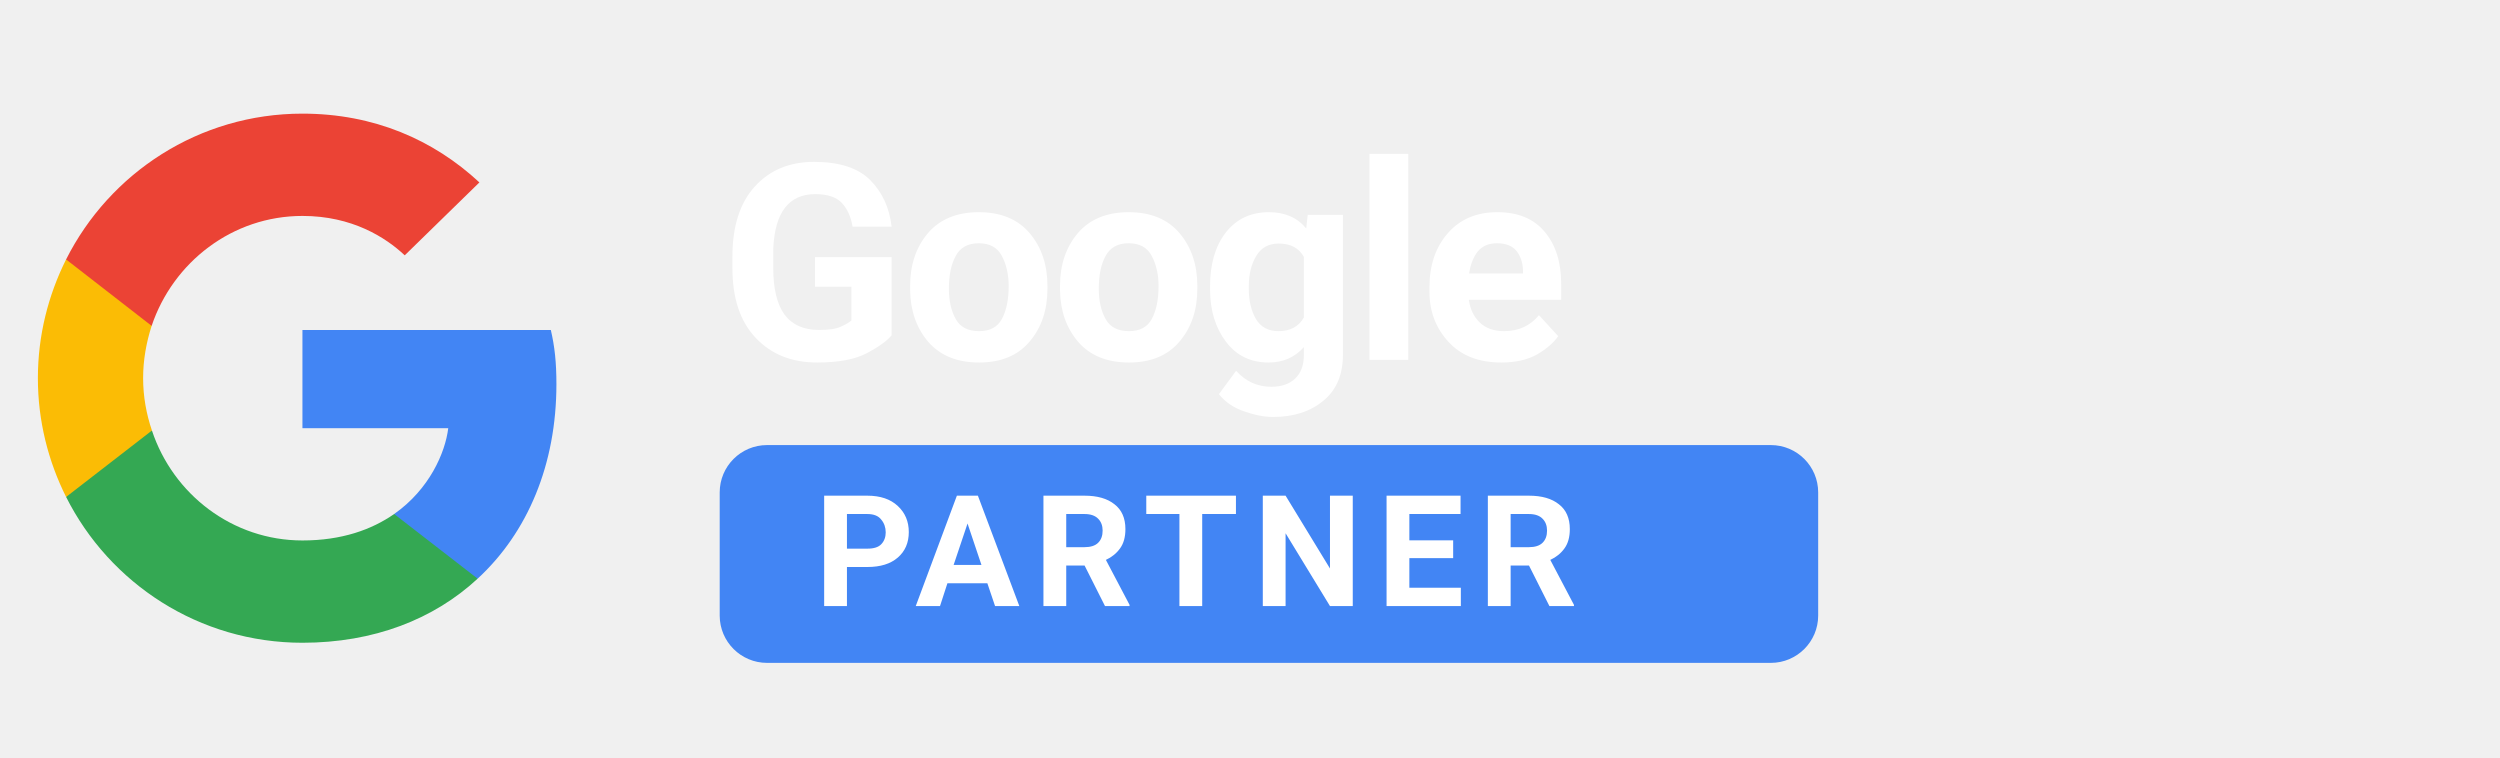
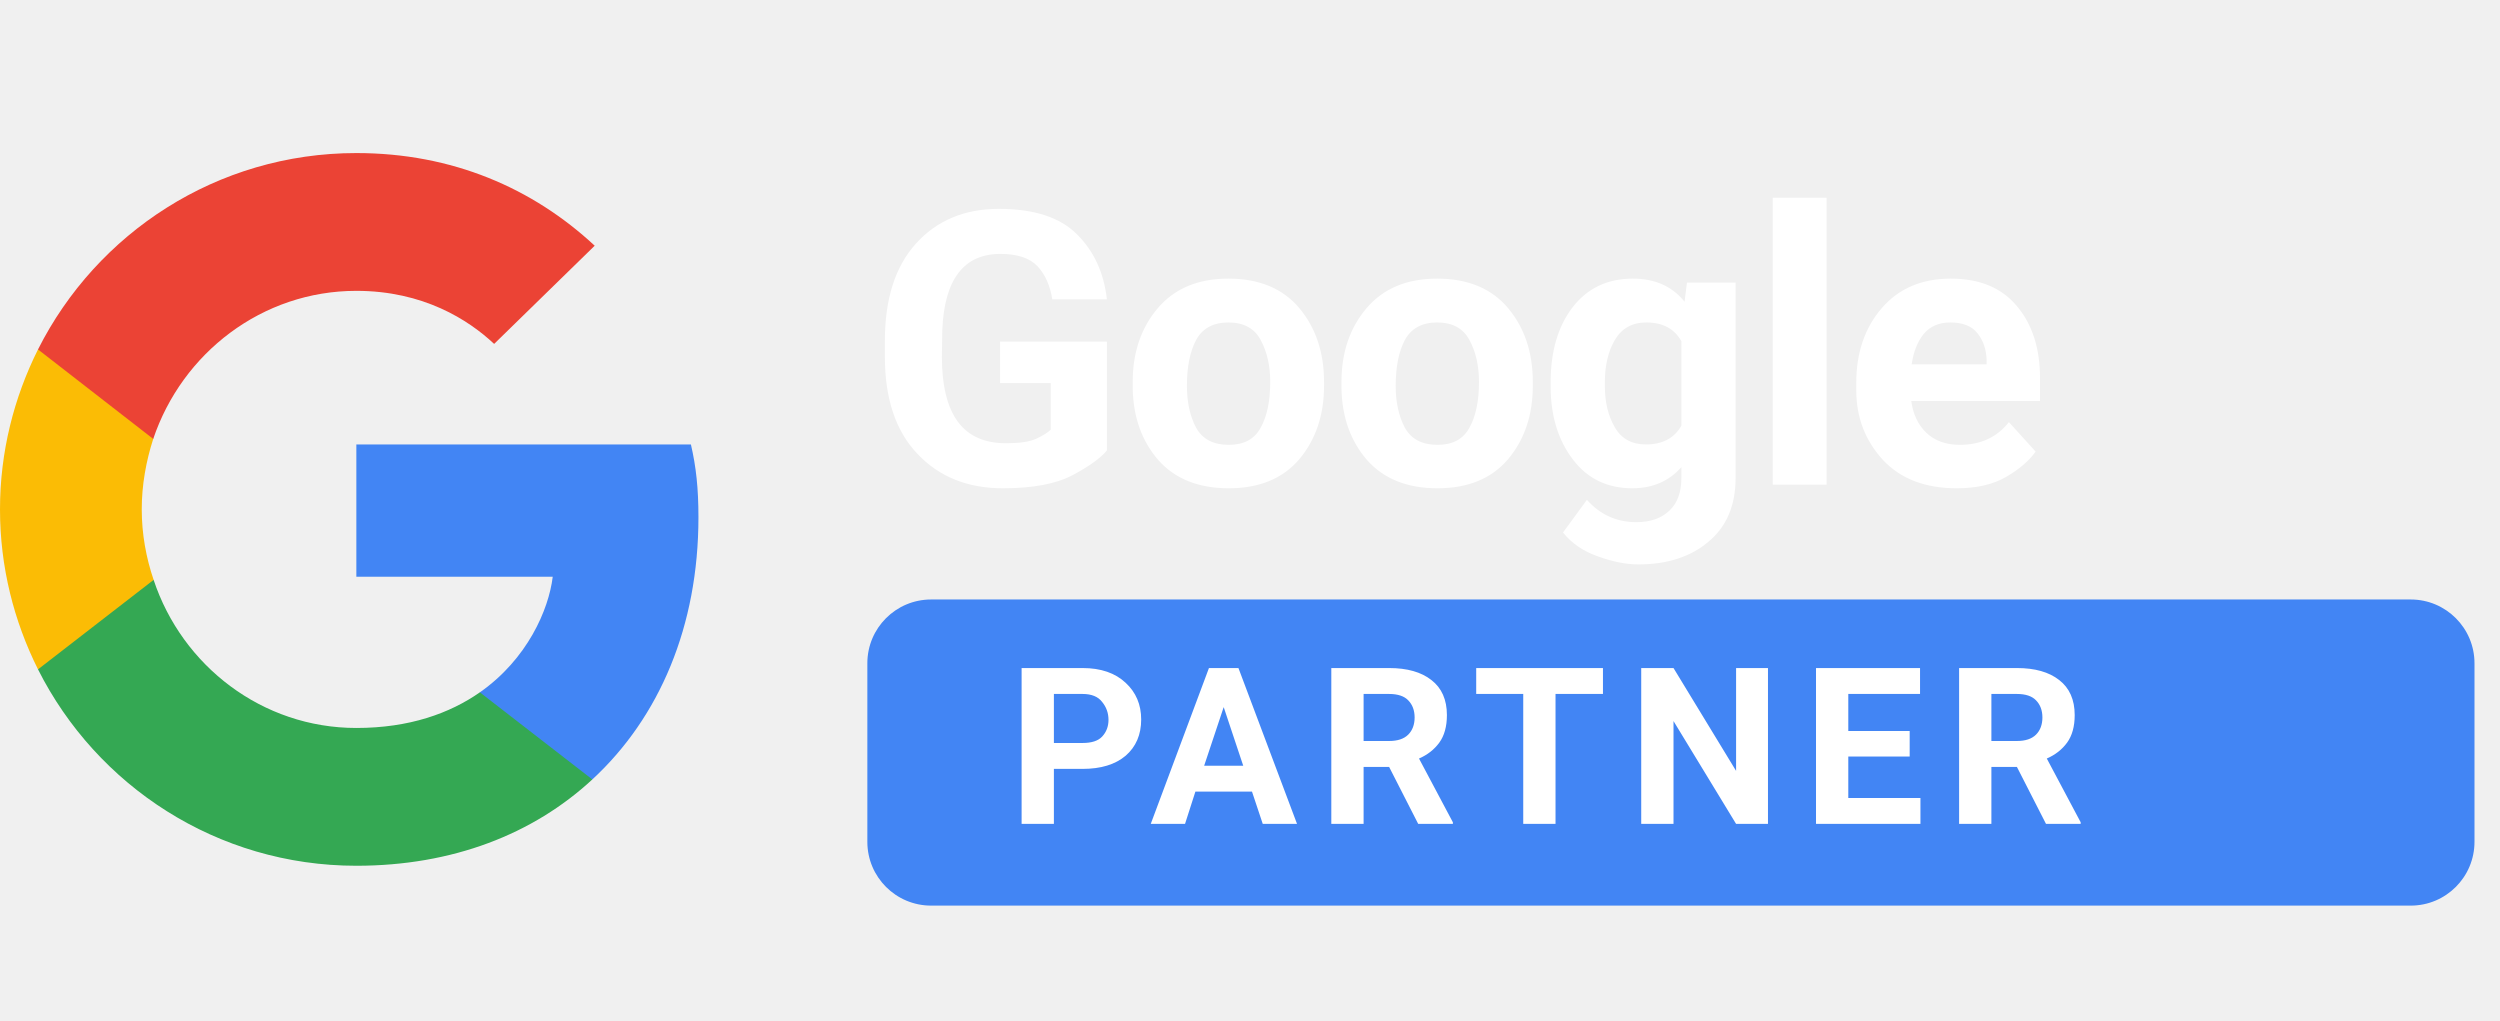
- <svg xmlns="http://www.w3.org/2000/svg" width="132" height="40" viewBox="0 0 132 40" fill="none">
-   <g transform="translate(2, 6) scale(0.107)">
+ <svg xmlns="http://www.w3.org/2000/svg" viewBox="0 0 98 40" fill="none">
+   <g transform="translate(0, 6) scale(0.107)">
    <path d="M255.878 133.451c0-10.734-.871-18.567-2.756-26.69H130.55v48.448h71.947c-1.45 12.04-9.283 30.172-26.69 42.356l-.244 1.622 38.755 30.023 2.685.268c24.659-22.774 38.875-56.282 38.875-96.027" fill="#4285F4" />
    <path d="M130.55 261.1c35.248 0 64.839-11.605 86.453-31.622l-41.196-31.913c-11.024 7.688-25.82 13.055-45.257 13.055-34.523 0-63.824-22.773-74.269-54.25l-1.531.13-40.298 31.187-.527 1.465C35.393 231.798 79.49 261.1 130.55 261.1" fill="#34A853" />
    <path d="M56.281 156.37c-2.756-8.123-4.351-16.827-4.351-25.82 0-8.994 1.595-17.697 4.206-25.82l-.073-1.73L15.26 71.312l-1.335.635C5.077 89.644 0 109.517 0 130.55s5.077 40.905 13.925 58.602l42.356-32.782" fill="#FBBC05" />
    <path d="M130.55 50.479c24.514 0 41.05 10.589 50.479 19.438l36.844-35.974C195.245 12.91 165.798 0 130.55 0 79.49 0 35.393 29.301 13.925 71.947l42.211 32.783c10.59-31.477 39.891-54.251 74.414-54.251" fill="#EB4335" />
  </g>
-   <text x="38" y="19" font-family="-apple-system, BlinkMacSystemFont, 'Segoe UI', Roboto, sans-serif" font-size="14.5" font-weight="700" letter-spacing="-0.02em" fill="#FFFFFF">Google</text>
-   <rect x="38" y="23.5" width="58" height="11.5" rx="2.5" fill="#4285F4" />
-   <text x="43" y="32" font-family="-apple-system, BlinkMacSystemFont, 'Segoe UI', Roboto, sans-serif" font-size="8.2" font-weight="700" letter-spacing="0.09em" fill="#FFFFFF">PARTNER</text>
+   <text x="34" y="19" font-family="-apple-system, BlinkMacSystemFont, 'Segoe UI', Roboto, sans-serif" font-size="15" font-weight="700" letter-spacing="-0.02em" fill="#FFFFFF">Google</text>
+   <rect x="34" y="23.5" width="63" height="12" rx="2.5" fill="#4285F4" />
+   <text x="39.5" y="32.3" font-family="-apple-system, BlinkMacSystemFont, 'Segoe UI', Roboto, sans-serif" font-size="8.6" font-weight="700" letter-spacing="0.09em" fill="#FFFFFF">PARTNER</text>
</svg>
